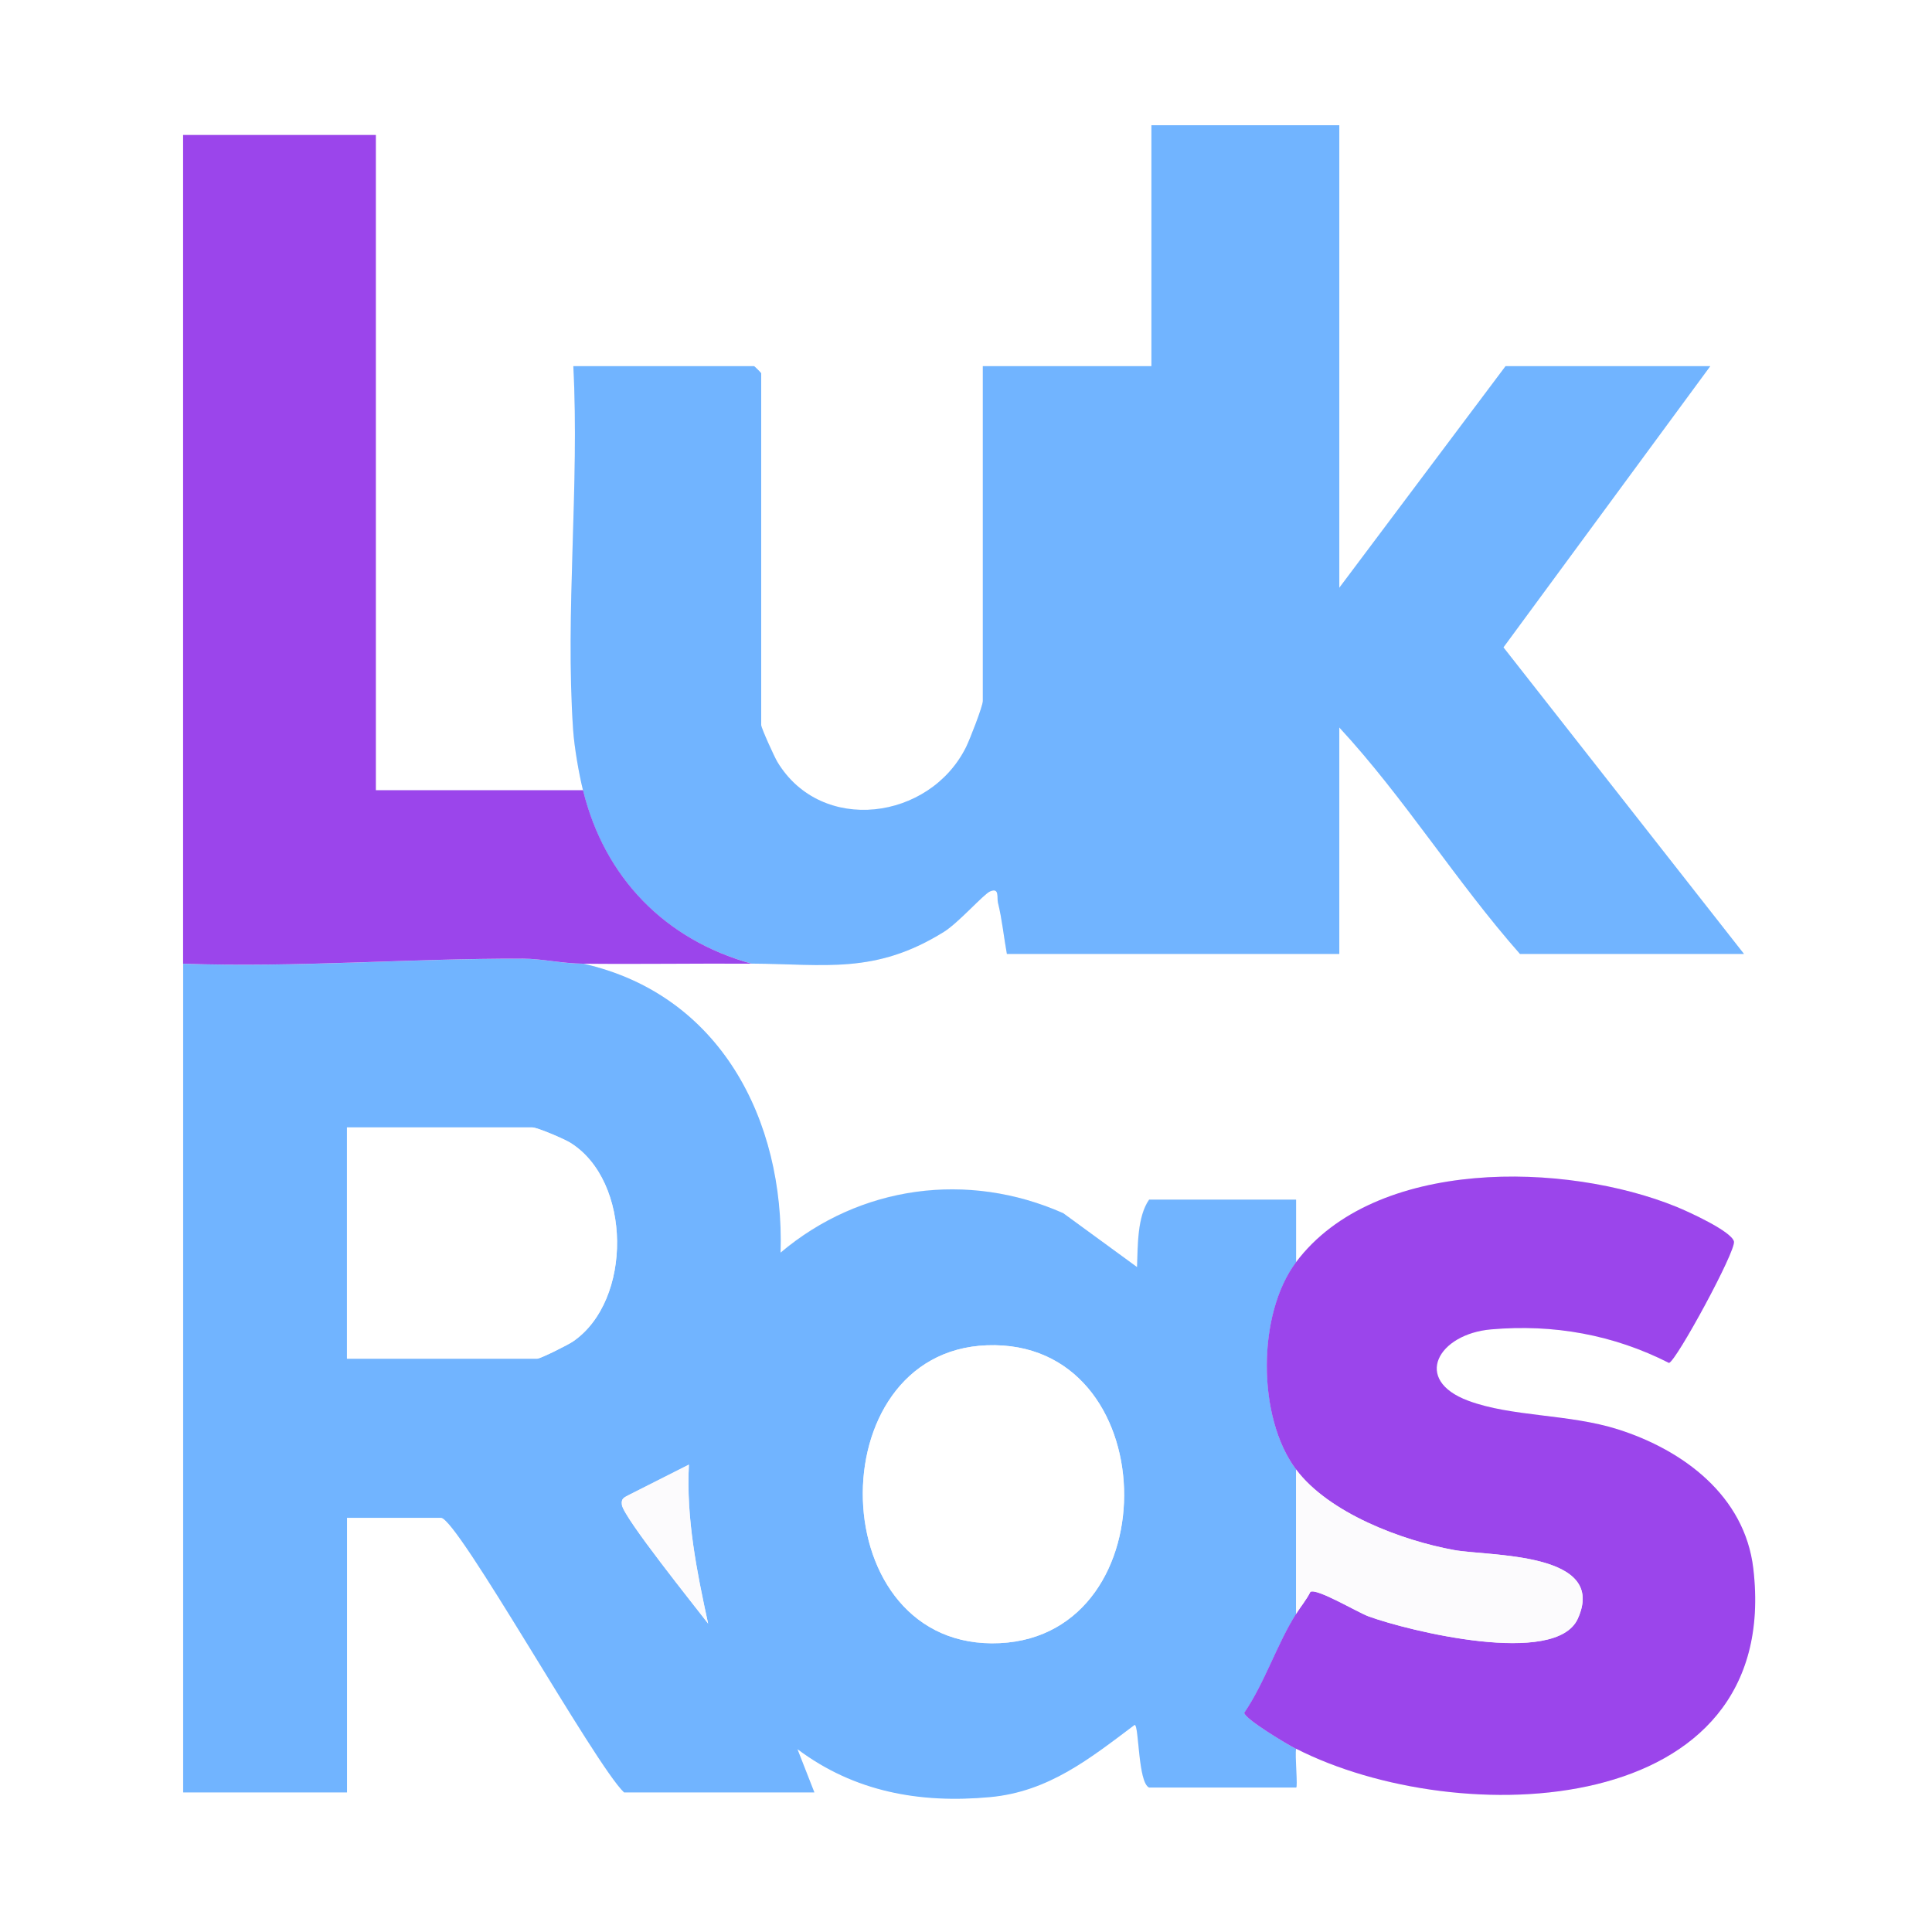
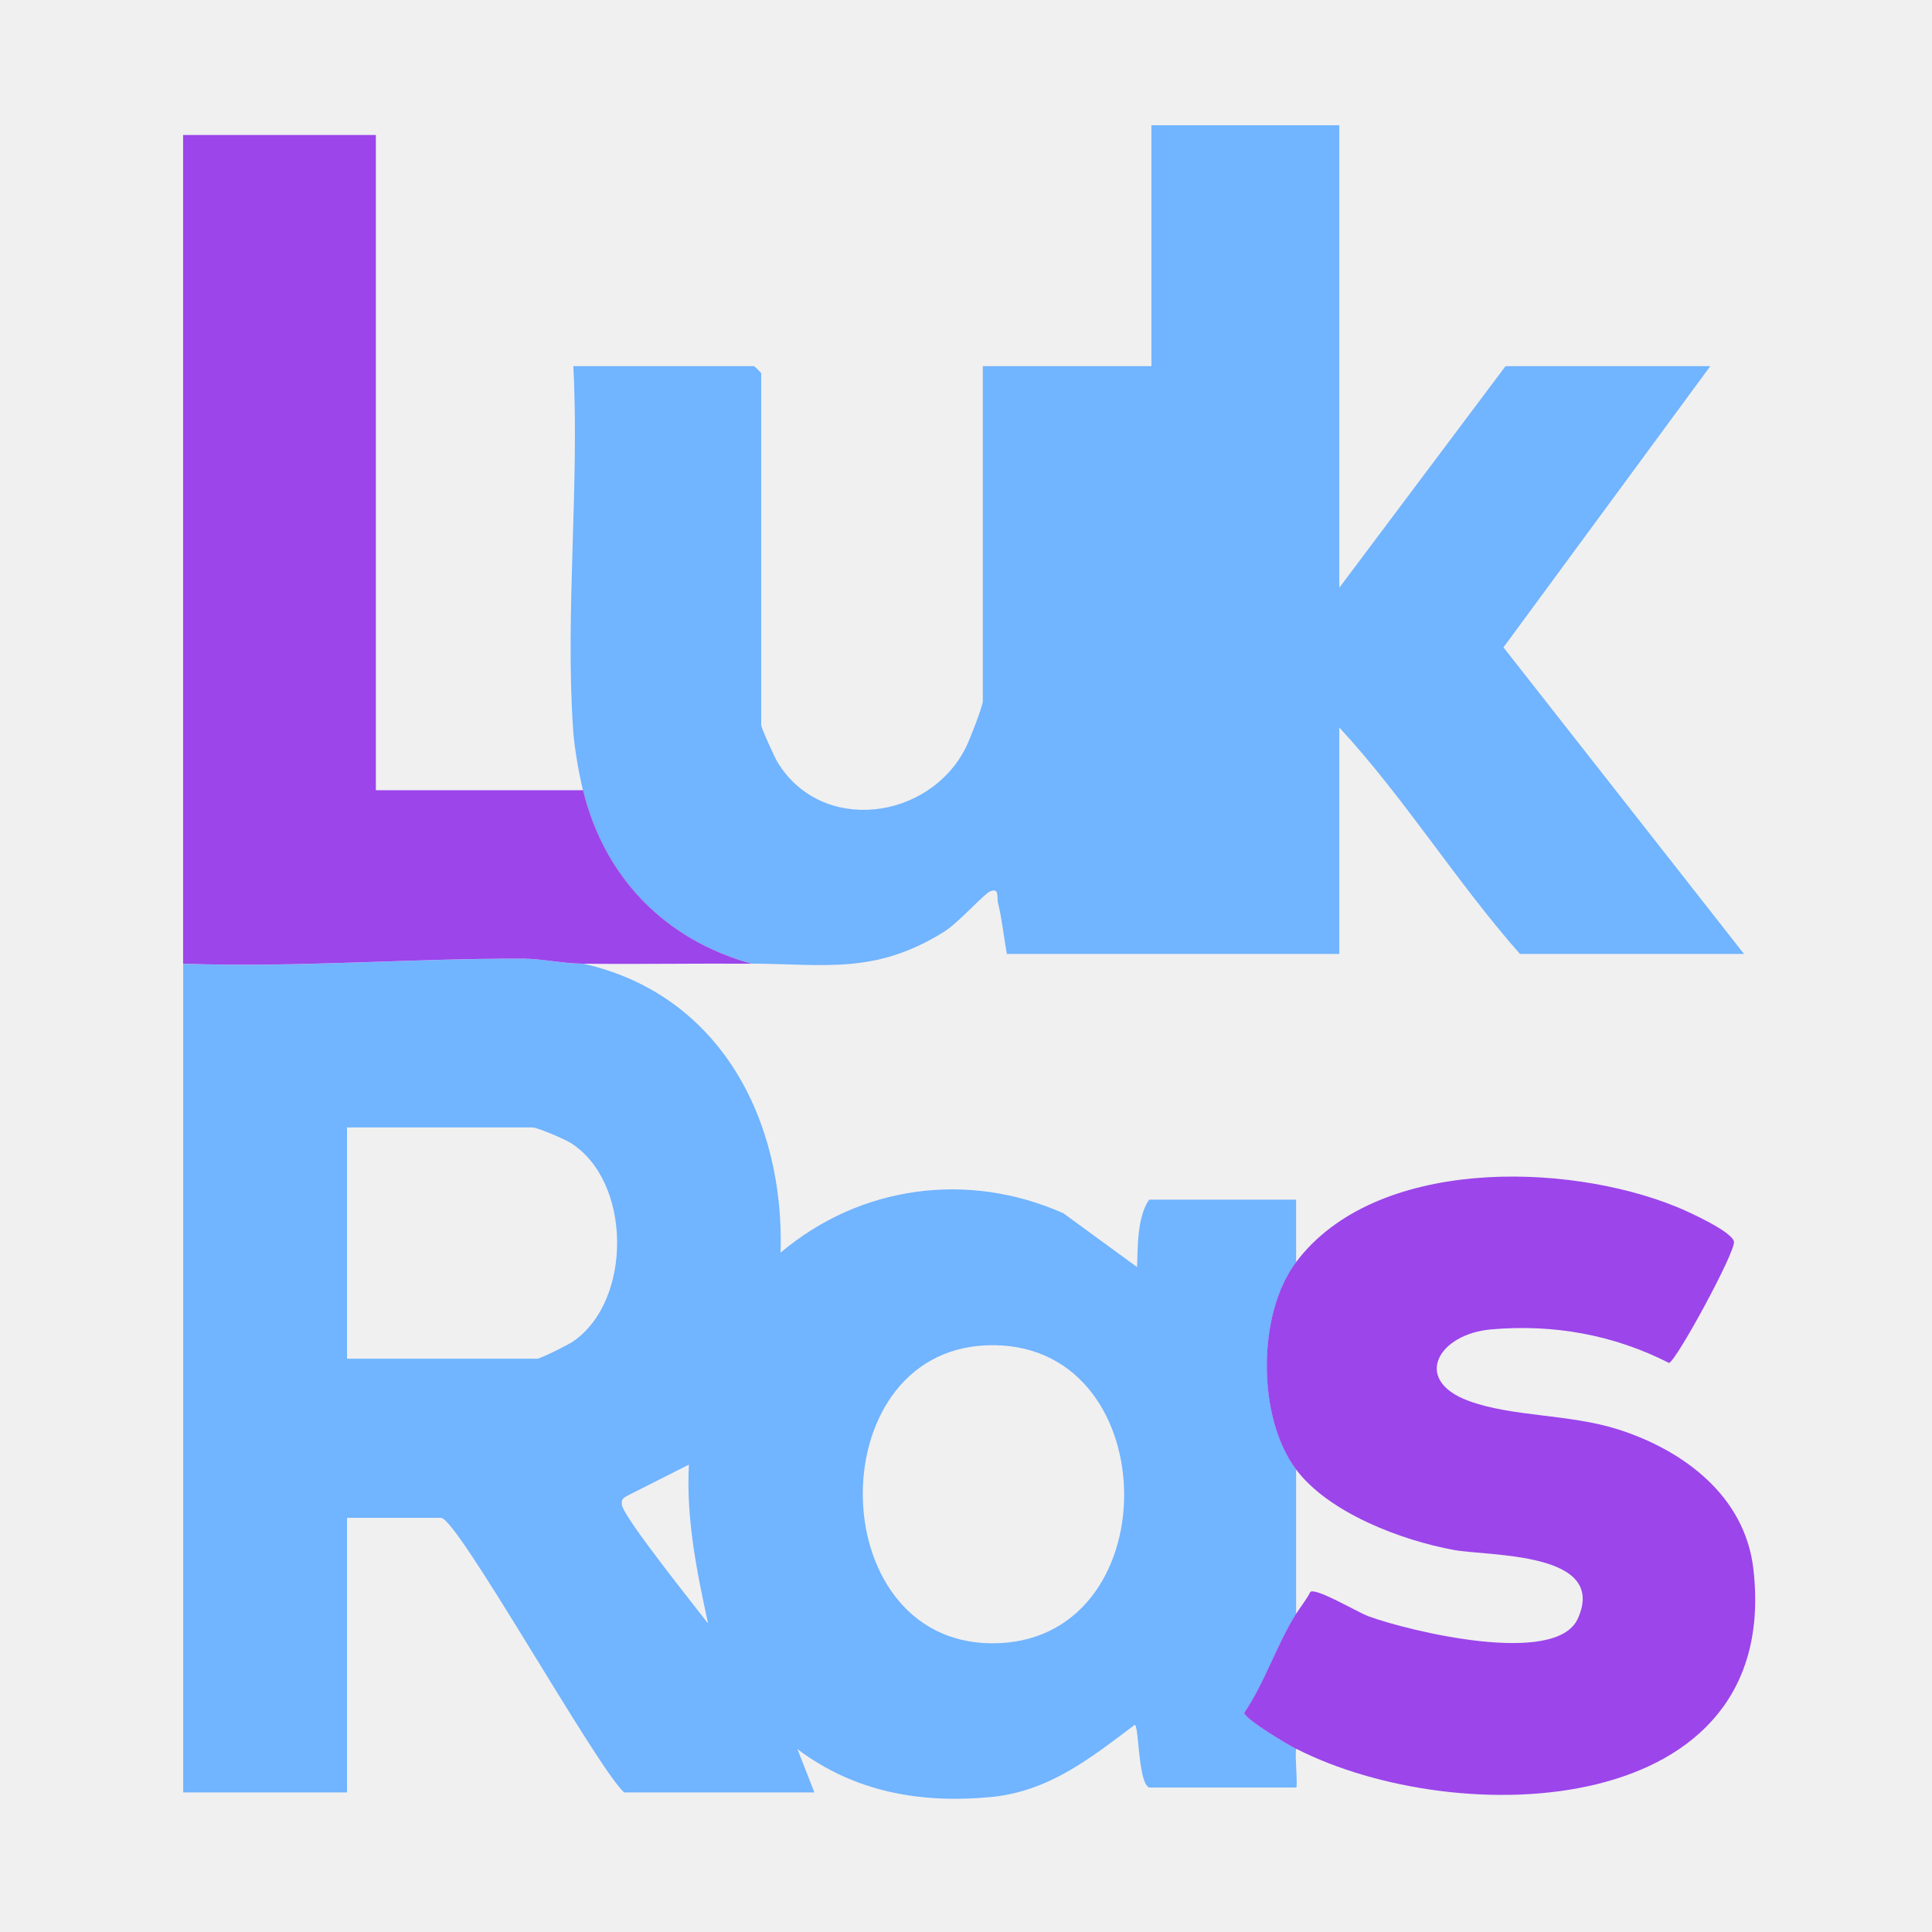
<svg xmlns="http://www.w3.org/2000/svg" id="Vrstva_1" data-name="Vrstva 1" viewBox="0 0 222.31 222.31">
  <defs>
    <style>
      .cls-1 {
        fill: #71b4ff;
      }

      .cls-2 {
        fill: #fcfbfd;
      }

      .cls-3 {
        fill: #fff;
      }

      .cls-4 {
        fill: #9b45eb;
      }
    </style>
  </defs>
-   <path class="cls-3" d="M222.31,0v222.31H0V0h222.31ZM86.48,110.88c8.49.05,14.22,1.27,22.13-3.65,1.69-1.05,4.58-4.35,5.32-4.66,1.11-.46.76.74.9,1.29.48,1.93.67,3.96,1.03,5.91h38.25v-26.06c7.5,8.1,13.44,17.73,20.79,26.06h25.78l-27.68-35.28,23.8-32.36h-23.56l-19.13,25.5V14.41h-21.62v27.72h-19.4v38.53c0,.6-1.5,4.44-1.92,5.29-4.18,8.46-16.66,10.11-21.72,1.72-.36-.6-1.86-3.91-1.86-4.24v-40.47c0-.06-.77-.83-.83-.83h-20.79c.72,13.68-.96,28.31-.02,41.88.14,2,.65,4.95,1.13,6.91h-23.84V15.52h-22.18c0,31.78,0,63.58,0,95.35v95.35h18.85v-31.6h10.81c1.9,0,17.72,28.45,21.07,31.6h21.9l-1.95-4.98c6.55,4.92,14.07,6.27,22.17,5.52,6.74-.62,11.49-4.44,16.63-8.31.52-.01.37,6.65,1.67,7.21h16.91c.22,0-.16-3.77,0-4.44,18.64,9.52,56.01,8.29,52.61-20.73-.98-8.38-8.08-13.63-15.58-16.02-5.64-1.79-12.2-1.43-17.22-3.29-6.48-2.41-3.45-7.68,2.62-8.21,7.19-.63,14.09.6,20.48,3.86.83-.2,7.74-12.92,7.47-13.98-.3-1.18-5.22-3.42-6.6-3.98-12.7-5.18-34.7-5.73-43.79,6.37v-7.21h-16.91c-1.37,1.96-1.3,5.31-1.39,7.76l-8.49-6.2c-10.99-4.88-23.38-3.2-32.53,4.54.47-15.31-6.99-29.75-22.74-33.26,6.46.07,12.94-.04,19.4,0Z" />
  <path class="cls-1" d="M67.08,110.88c15.75,3.52,23.21,17.96,22.74,33.26,9.15-7.73,21.54-9.41,32.53-4.54l8.49,6.2c.09-2.45.02-5.8,1.39-7.76h16.91v7.21c-4.49,5.98-4.48,17.86,0,23.84v16.63c-2.18,3.42-3.6,7.92-5.96,11.38.06.7,5.02,3.66,5.96,4.15-.16.67.22,4.44,0,4.44h-16.91c-1.3-.56-1.15-7.22-1.67-7.21-5.15,3.87-9.9,7.69-16.63,8.31-8.1.75-15.63-.61-22.17-5.52l1.95,4.98h-21.9c-3.34-3.15-19.17-31.6-21.07-31.6h-10.81v31.6h-18.85v-95.35c13.08.46,26.07-.62,39.11-.58,2.21,0,4.44.55,6.9.58ZM39.92,156.34h21.9c.37,0,3.54-1.58,4.12-1.98,6.87-4.71,6.76-18.5-.33-22.88-.7-.43-3.78-1.75-4.34-1.75h-21.34v26.61ZM113.55,154.8c-19.59.74-18.94,35.25,1.5,34.27,19.67-.94,18.94-35.04-1.5-34.27ZM79.27,168.53l-6.81,3.44c-.56.33-1.02.39-.9,1.2.23,1.49,8.38,11.63,9.92,13.65-1.31-6.01-2.54-12.1-2.21-18.29Z" />
  <path class="cls-1" d="M67.08,90.92c-.48-1.95-.99-4.91-1.13-6.91-.93-13.57.74-28.2.02-41.88h20.79c.06,0,.83.77.83.83v40.47c0,.33,1.5,3.64,1.86,4.24,5.06,8.39,17.54,6.73,21.72-1.72.42-.85,1.92-4.69,1.92-5.29v-38.53h19.4V14.41h21.62v53.22l19.13-25.5h23.56l-23.8,32.36,27.68,35.28h-25.78c-7.35-8.33-13.29-17.95-20.79-26.06v26.06h-38.25c-.36-1.95-.55-3.98-1.03-5.91-.14-.56.21-1.76-.9-1.29-.74.31-3.63,3.61-5.32,4.66-7.91,4.92-13.64,3.7-22.13,3.65-9.99-2.74-16.95-9.91-19.4-19.96Z" />
  <path class="cls-4" d="M149.13,201.24c-.95-.48-5.9-3.44-5.96-4.15,2.36-3.46,3.78-7.95,5.96-11.38.53-.84,1.2-1.63,1.65-2.54.72-.47,5.42,2.34,6.68,2.81,4.59,1.68,21.57,5.85,24.09.28,3.51-7.73-10.19-7.17-14.25-7.91-5.99-1.09-14.4-4.25-18.17-9.27-4.48-5.97-4.49-17.86,0-23.84,9.08-12.1,31.09-11.55,43.79-6.37,1.37.56,6.3,2.8,6.6,3.98.27,1.06-6.65,13.79-7.47,13.98-6.39-3.25-13.29-4.49-20.48-3.86-6.07.53-9.1,5.8-2.62,8.21,5.02,1.87,11.57,1.5,17.22,3.29,7.5,2.38,14.6,7.64,15.58,16.02,3.4,29.02-33.96,30.25-52.61,20.73Z" />
  <path class="cls-4" d="M21.07,110.88c0-31.78,0-63.58,0-95.35h22.18v75.4h23.84c2.46,10.04,9.42,17.21,19.4,19.96-6.46-.04-12.95.07-19.4,0-2.46-.03-4.7-.57-6.9-.58-13.04-.04-26.03,1.04-39.11.58Z" />
-   <path class="cls-3" d="M113.55,154.8c20.44-.77,21.17,33.32,1.5,34.27-20.44.98-21.08-33.53-1.5-34.27Z" />
-   <path class="cls-3" d="M39.92,156.34v-26.61h21.34c.56,0,3.65,1.32,4.34,1.75,7.09,4.38,7.21,18.17.33,22.88-.58.4-3.75,1.98-4.12,1.98h-21.9Z" />
-   <path class="cls-2" d="M149.13,185.72v-16.63c3.77,5.03,12.18,8.18,18.17,9.27,4.06.74,17.76.18,14.25,7.91-2.53,5.57-19.5,1.4-24.09-.28-1.26-.46-5.96-3.28-6.68-2.81-.45.91-1.12,1.7-1.65,2.54Z" />
-   <path class="cls-2" d="M79.27,168.53c-.32,6.19.91,12.28,2.21,18.29-1.54-2.01-9.7-12.15-9.92-13.65-.12-.82.33-.88.9-1.2l6.81-3.44Z" />
</svg>
